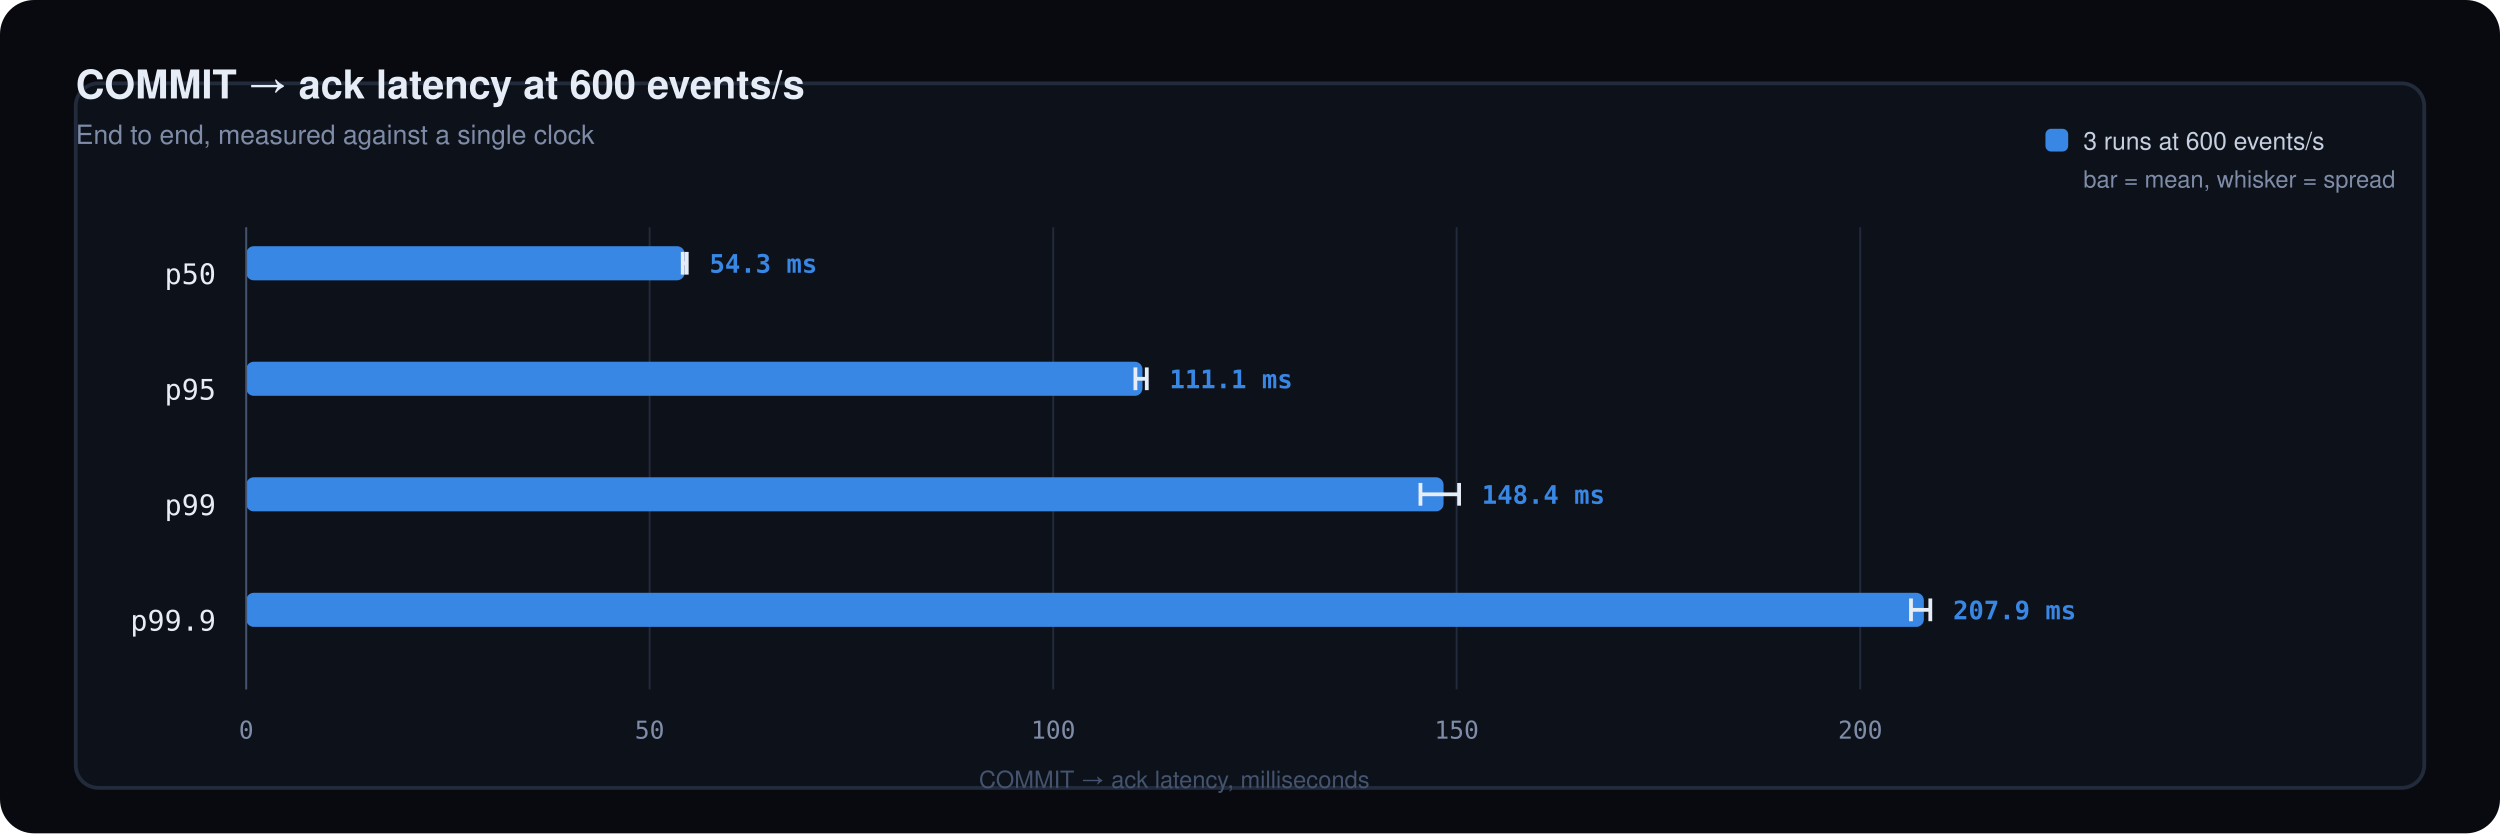
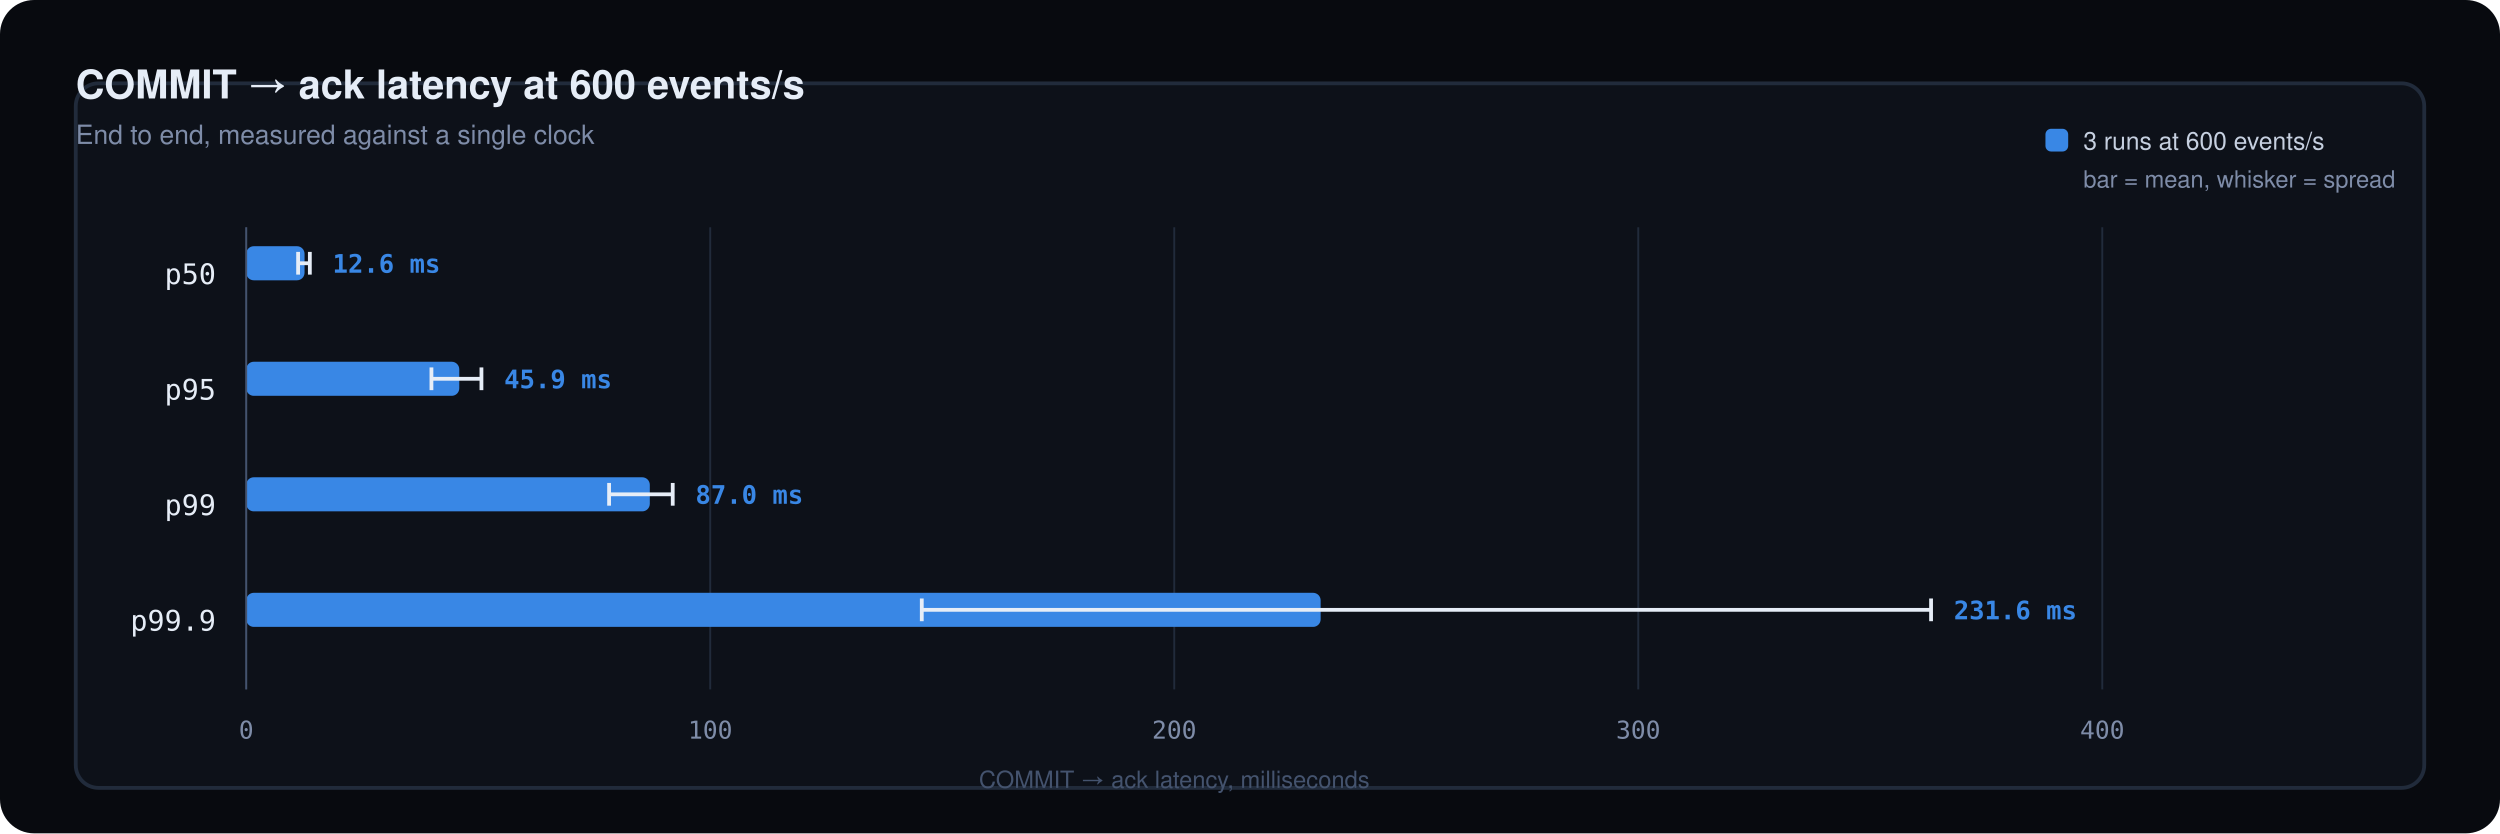
- <svg xmlns="http://www.w3.org/2000/svg" width="1320" height="440" viewBox="0 0 1320 440" role="img" aria-label="COMMIT to ack latency at 600 events per second: p50 54.3, p95 111.1, p99 148.4 and p99.9 207.9 milliseconds, with the spread between three runs shown as a whisker.">
+ <svg xmlns="http://www.w3.org/2000/svg" width="1320" height="440" viewBox="0 0 1320 440" role="img" aria-label="COMMIT to ack latency at 600 events per second: p50 12.6, p95 45.9, p99 87.0 and p99.9 231.6 milliseconds, with the spread between three runs shown as a whisker.">
  <style>
    
    text{ font-family:"Helvetica Neue",Helvetica,Arial,sans-serif; }
    .mono{ font-family:Menlo,"DejaVu Sans Mono",monospace; }
    
  </style>
  <rect x="0" y="0" width="1320" height="440" rx="18" fill="#080A0F" />
  <rect x="40" y="44" width="1240" height="372" rx="12" fill="#0D1119" stroke="#212B3B" stroke-width="2" />
  <text x="40.0" y="52.0" font-size="21" fill="#E6EDF7" text-anchor="start" font-weight="bold">COMMIT → ack latency at 600 events/s</text>
  <text x="40.0" y="76.0" font-size="14" fill="#7E8CA8" text-anchor="start">End to end, measured against a single clock</text>
  <rect x="1080" y="68" width="12" height="12" rx="3" fill="#3987E5" />
  <text x="1100.0" y="79.0" font-size="13" fill="#C6D0E0" text-anchor="start">3 runs at 600 events/s</text>
  <text x="1100.0" y="99.0" font-size="12.5" fill="#7E8CA8" text-anchor="start">bar = mean, whisker = spread</text>
  <line x1="130.0" y1="120" x2="130.0" y2="364" stroke="#212B3B" stroke-width="1" />
  <text x="130.0" y="390.0" class="mono" font-size="13" fill="#7E8CA8" text-anchor="middle">0</text>
-   <line x1="343.0" y1="120" x2="343.0" y2="364" stroke="#212B3B" stroke-width="1" />
-   <text x="343.0" y="390.0" class="mono" font-size="13" fill="#7E8CA8" text-anchor="middle">50</text>
-   <line x1="556.1" y1="120" x2="556.1" y2="364" stroke="#212B3B" stroke-width="1" />
-   <text x="556.1" y="390.0" class="mono" font-size="13" fill="#7E8CA8" text-anchor="middle">100</text>
-   <line x1="769.1" y1="120" x2="769.1" y2="364" stroke="#212B3B" stroke-width="1" />
-   <text x="769.1" y="390.0" class="mono" font-size="13" fill="#7E8CA8" text-anchor="middle">150</text>
-   <line x1="982.2" y1="120" x2="982.2" y2="364" stroke="#212B3B" stroke-width="1" />
-   <text x="982.2" y="390.0" class="mono" font-size="13" fill="#7E8CA8" text-anchor="middle">200</text>
+   <line x1="375.0" y1="120" x2="375.0" y2="364" stroke="#212B3B" stroke-width="1" />
+   <text x="375.0" y="390.0" class="mono" font-size="13" fill="#7E8CA8" text-anchor="middle">100</text>
+   <line x1="620.0" y1="120" x2="620.0" y2="364" stroke="#212B3B" stroke-width="1" />
+   <text x="620.0" y="390.0" class="mono" font-size="13" fill="#7E8CA8" text-anchor="middle">200</text>
+   <line x1="865.0" y1="120" x2="865.0" y2="364" stroke="#212B3B" stroke-width="1" />
+   <text x="865.0" y="390.0" class="mono" font-size="13" fill="#7E8CA8" text-anchor="middle">300</text>
+   <line x1="1110.0" y1="120" x2="1110.0" y2="364" stroke="#212B3B" stroke-width="1" />
+   <text x="1110.0" y="390.0" class="mono" font-size="13" fill="#7E8CA8" text-anchor="middle">400</text>
  <text x="114.0" y="150.0" class="mono" font-size="15" fill="#E6EDF7" text-anchor="end">p50</text>
-   <rect x="130" y="130.0" width="231.5" height="18" rx="4" fill="#3987E5" />
-   <line x1="360.5" y1="139.0" x2="362.6" y2="139.0" stroke="#E6EDF7" stroke-width="2" />
-   <line x1="360.5" y1="133.0" x2="360.5" y2="145.0" stroke="#E6EDF7" stroke-width="2" />
-   <line x1="362.6" y1="133.0" x2="362.6" y2="145.0" stroke="#E6EDF7" stroke-width="2" />
-   <text x="374.6" y="144.0" class="mono" font-size="13.5" fill="#3987E5" text-anchor="start" font-weight="bold">54.3 ms</text>
+   <rect x="130" y="130.0" width="30.8" height="18" rx="4" fill="#3987E5" />
+   <line x1="157.4" y1="139.0" x2="163.6" y2="139.0" stroke="#E6EDF7" stroke-width="2" />
+   <line x1="157.4" y1="133.0" x2="157.4" y2="145.0" stroke="#E6EDF7" stroke-width="2" />
+   <line x1="163.6" y1="133.0" x2="163.6" y2="145.0" stroke="#E6EDF7" stroke-width="2" />
+   <text x="175.6" y="144.0" class="mono" font-size="13.5" fill="#3987E5" text-anchor="start" font-weight="bold">12.6 ms</text>
  <text x="114.0" y="211.0" class="mono" font-size="15" fill="#E6EDF7" text-anchor="end">p95</text>
-   <rect x="130" y="191.0" width="473.2" height="18" rx="4" fill="#3987E5" />
-   <line x1="599.5" y1="200.0" x2="605.5" y2="200.0" stroke="#E6EDF7" stroke-width="2" />
-   <line x1="599.5" y1="194.0" x2="599.5" y2="206.0" stroke="#E6EDF7" stroke-width="2" />
-   <line x1="605.5" y1="194.0" x2="605.5" y2="206.0" stroke="#E6EDF7" stroke-width="2" />
-   <text x="617.5" y="205.0" class="mono" font-size="13.5" fill="#3987E5" text-anchor="start" font-weight="bold">111.1 ms</text>
+   <rect x="130" y="191.0" width="112.5" height="18" rx="4" fill="#3987E5" />
+   <line x1="227.8" y1="200.0" x2="254.2" y2="200.0" stroke="#E6EDF7" stroke-width="2" />
+   <line x1="227.8" y1="194.0" x2="227.8" y2="206.0" stroke="#E6EDF7" stroke-width="2" />
+   <line x1="254.2" y1="194.0" x2="254.2" y2="206.0" stroke="#E6EDF7" stroke-width="2" />
+   <text x="266.2" y="205.0" class="mono" font-size="13.5" fill="#3987E5" text-anchor="start" font-weight="bold">45.9 ms</text>
  <text x="114.0" y="272.0" class="mono" font-size="15" fill="#E6EDF7" text-anchor="end">p99</text>
-   <rect x="130" y="252.0" width="632.2" height="18" rx="4" fill="#3987E5" />
-   <line x1="750.0" y1="261.0" x2="770.4" y2="261.0" stroke="#E6EDF7" stroke-width="2" />
-   <line x1="750.0" y1="255.0" x2="750.0" y2="267.0" stroke="#E6EDF7" stroke-width="2" />
-   <line x1="770.4" y1="255.0" x2="770.4" y2="267.0" stroke="#E6EDF7" stroke-width="2" />
-   <text x="782.4" y="266.0" class="mono" font-size="13.5" fill="#3987E5" text-anchor="start" font-weight="bold">148.4 ms</text>
+   <rect x="130" y="252.0" width="213.1" height="18" rx="4" fill="#3987E5" />
+   <line x1="321.6" y1="261.0" x2="355.2" y2="261.0" stroke="#E6EDF7" stroke-width="2" />
+   <line x1="321.6" y1="255.0" x2="321.6" y2="267.0" stroke="#E6EDF7" stroke-width="2" />
+   <line x1="355.2" y1="255.0" x2="355.2" y2="267.0" stroke="#E6EDF7" stroke-width="2" />
+   <text x="367.2" y="266.0" class="mono" font-size="13.5" fill="#3987E5" text-anchor="start" font-weight="bold">87.0 ms</text>
  <text x="114.0" y="333.0" class="mono" font-size="15" fill="#E6EDF7" text-anchor="end">p99.9</text>
-   <rect x="130" y="313.0" width="885.8" height="18" rx="4" fill="#3987E5" />
-   <line x1="1009.0" y1="322.0" x2="1019.2" y2="322.0" stroke="#E6EDF7" stroke-width="2" />
-   <line x1="1009.0" y1="316.0" x2="1009.0" y2="328.0" stroke="#E6EDF7" stroke-width="2" />
-   <line x1="1019.2" y1="316.0" x2="1019.2" y2="328.0" stroke="#E6EDF7" stroke-width="2" />
-   <text x="1031.2" y="327.0" class="mono" font-size="13.5" fill="#3987E5" text-anchor="start" font-weight="bold">207.9 ms</text>
+   <rect x="130" y="313.0" width="567.3" height="18" rx="4" fill="#3987E5" />
+   <line x1="486.7" y1="322.0" x2="1019.6" y2="322.0" stroke="#E6EDF7" stroke-width="2" />
+   <line x1="486.7" y1="316.0" x2="486.7" y2="328.0" stroke="#E6EDF7" stroke-width="2" />
+   <line x1="1019.6" y1="316.0" x2="1019.6" y2="328.0" stroke="#E6EDF7" stroke-width="2" />
+   <text x="1031.6" y="327.0" class="mono" font-size="13.5" fill="#3987E5" text-anchor="start" font-weight="bold">231.6 ms</text>
  <line x1="130" y1="120" x2="130" y2="364" stroke="#44536E" stroke-width="1" />
  <text x="620.0" y="416.0" font-size="12.5" fill="#44536E" text-anchor="middle">COMMIT → ack latency, milliseconds</text>
</svg>
